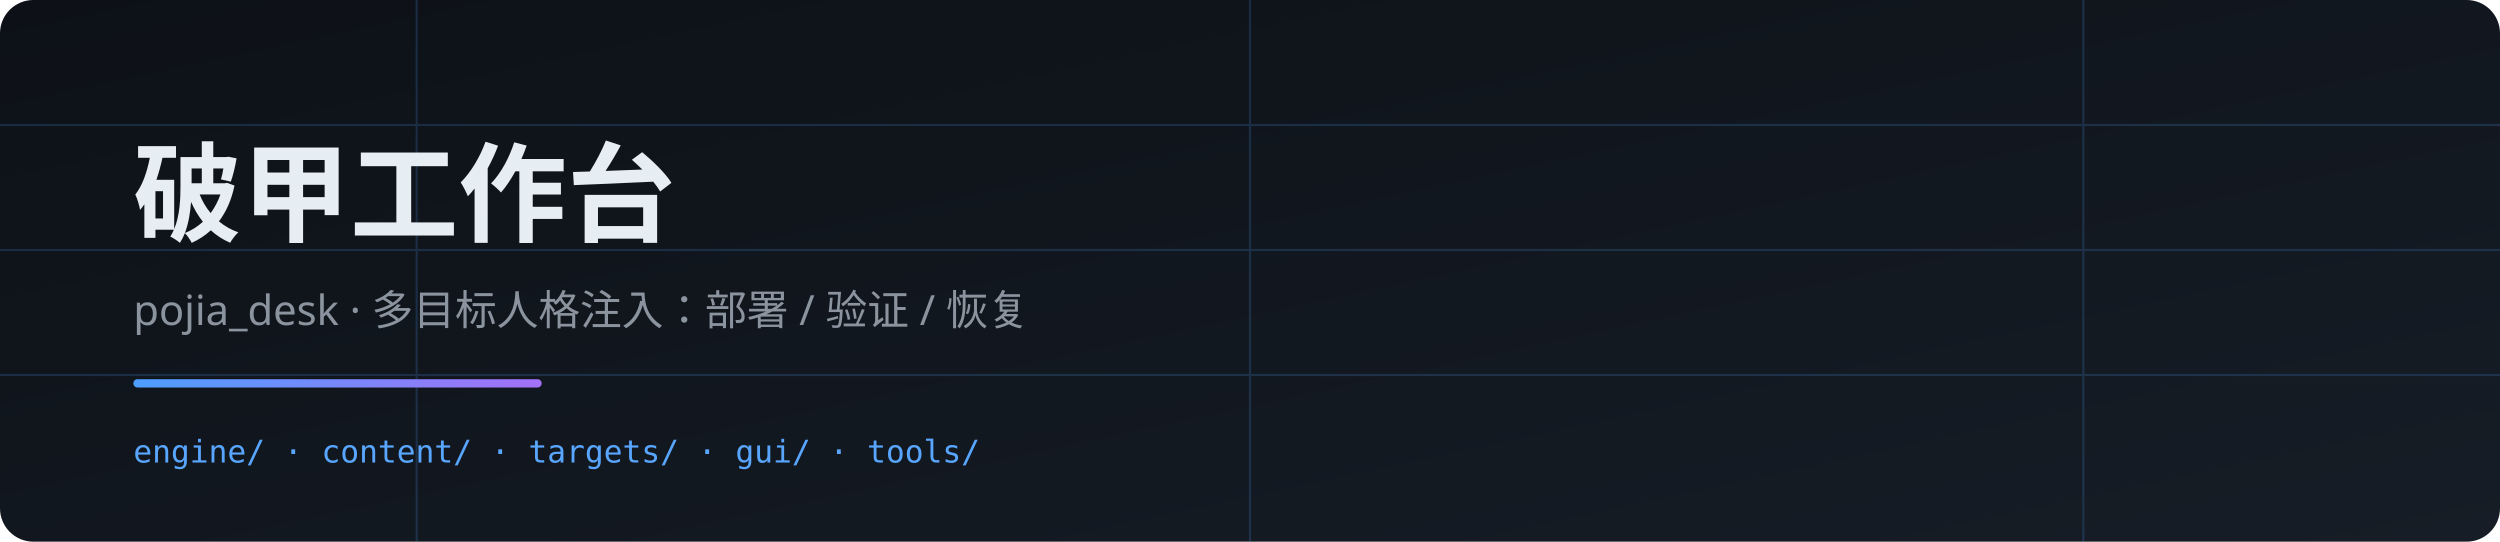
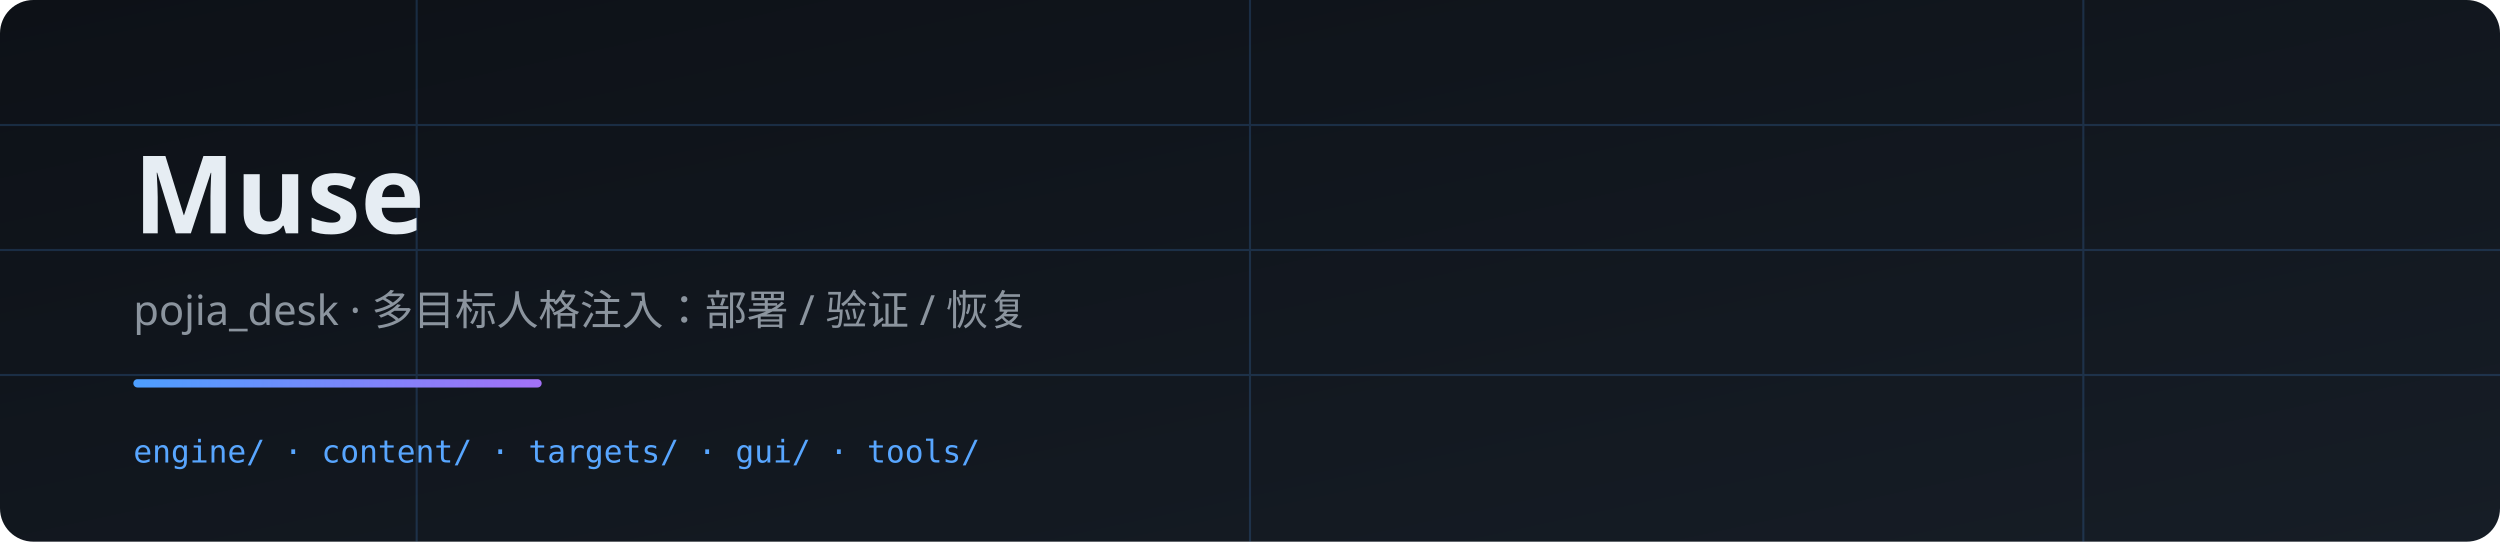
- <svg xmlns="http://www.w3.org/2000/svg" viewBox="0 0 1200 260" width="1200" height="260" role="img" aria-label="破甲工作台 · 多目标人格注入控制台">
+ <svg xmlns="http://www.w3.org/2000/svg" viewBox="0 0 1200 260" width="1200" height="260" role="img" aria-label="Muse · 多目标人格注入控制台">
  <defs>
    <linearGradient id="bg" x1="0" y1="0" x2="1" y2="1">
      <stop offset="0" stop-color="#0d1117" />
      <stop offset="1" stop-color="#161d26" />
    </linearGradient>
    <linearGradient id="ac" x1="0" y1="0" x2="1" y2="0">
      <stop offset="0" stop-color="#4d9fff" />
      <stop offset="1" stop-color="#a371f7" />
    </linearGradient>
  </defs>
  <rect width="1200" height="260" rx="16" fill="url(#bg)" />
  <g opacity=".18" stroke="#4d9fff" stroke-width="1">
    <path d="M0 60H1200M0 120H1200M0 180H1200M200 0V260M600 0V260M1000 0V260" />
  </g>
-   <text x="64" y="112" fill="#e6edf3" font-family="Microsoft YaHei,Segoe UI,sans-serif" font-size="52" font-weight="700">破甲工作台</text>
+   <text x="64" y="112" fill="#e6edf3" font-family="Microsoft YaHei,Segoe UI,sans-serif" font-size="52" font-weight="700">Muse</text>
  <text x="64" y="156" fill="#8b949e" font-family="Microsoft YaHei,Segoe UI,sans-serif" font-size="20">pojia_desk · 多目标人格注入：部署 / 验证 / 恢复</text>
  <rect x="64" y="182" width="196" height="4" rx="2" fill="url(#ac)" />
  <g font-family="Consolas,monospace" font-size="15" fill="#58a6ff">
    <text x="64" y="222">engine/ · content/ · targets/ · gui/ · tools/</text>
  </g>
</svg>
